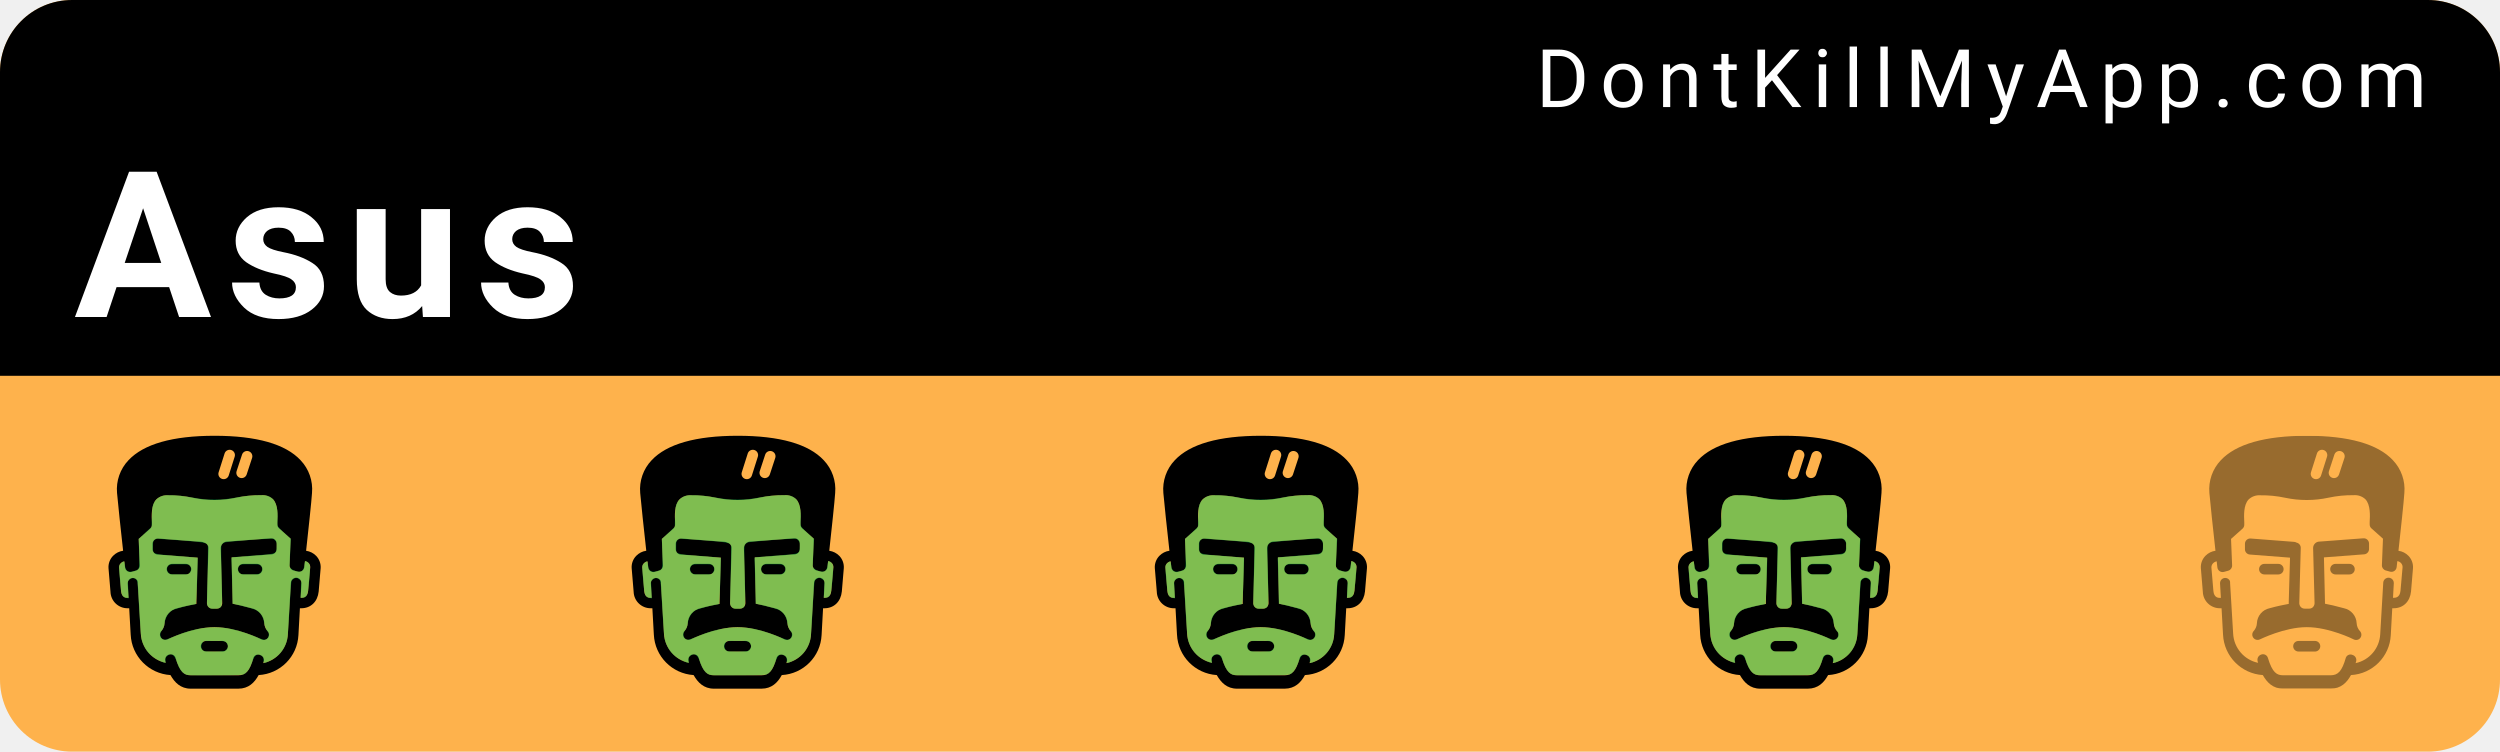
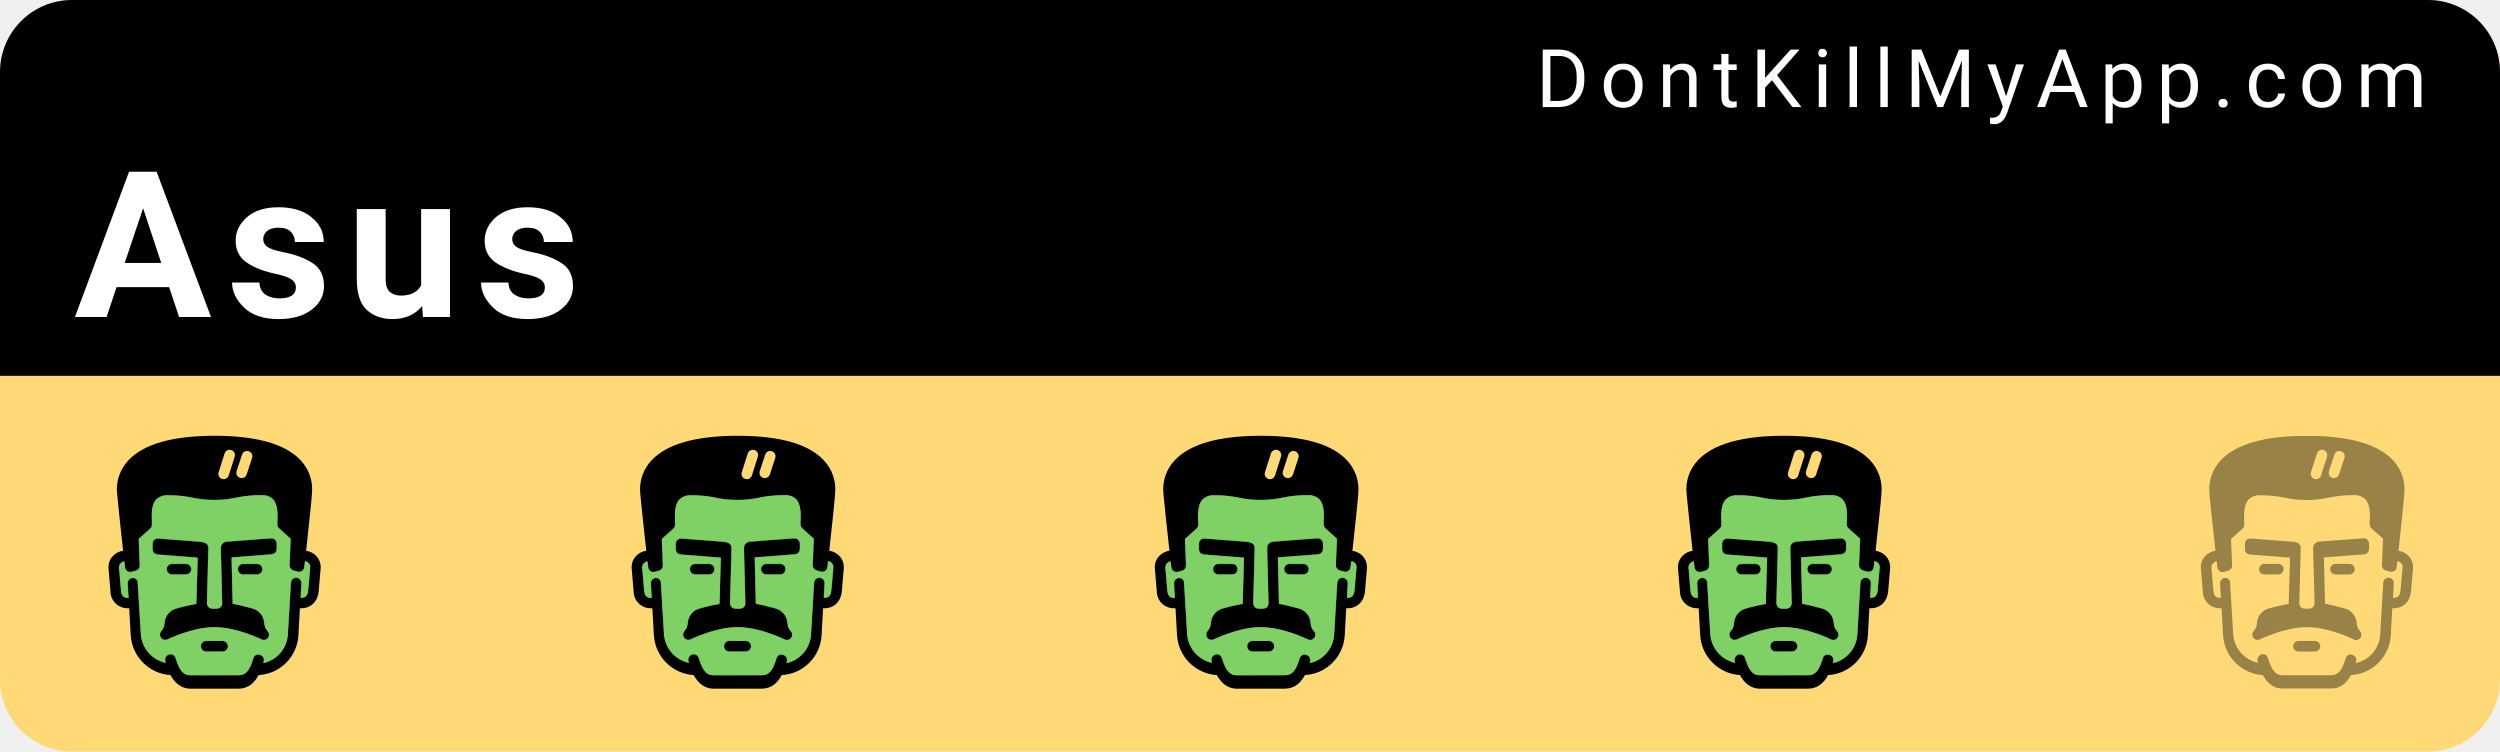
<svg xmlns="http://www.w3.org/2000/svg" width="153mm" height="46mm" viewBox="0 0 153 46" version="1.1" id="svg8">
  <defs id="defs2" />
  <g id="layer1" transform="translate(0,-251)">
-     <rect style="color:#000000;clip-rule:nonzero;display:inline;overflow:visible;visibility:visible;opacity:1;isolation:auto;mix-blend-mode:normal;color-interpolation:sRGB;color-interpolation-filters:linearRGB;solid-color:#000000;solid-opacity:1;fill:#feb24c;fill-opacity:1;fill-rule:nonzero;stroke:none;stroke-width:0.529;stroke-linecap:round;stroke-linejoin:miter;stroke-miterlimit:4;stroke-dasharray:none;stroke-dashoffset:0;stroke-opacity:1;color-rendering:auto;image-rendering:auto;shape-rendering:auto;text-rendering:auto;enable-background:accumulate" id="bkg" width="153" height="46" x="6.5503158e-15" y="251" rx="4.416" ry="4.416" />
+     <rect style="color:#000000;clip-rule:nonzero;display:inline;overflow:visible;visibility:visible;opacity:1;isolation:auto;mix-blend-mode:normal;color-interpolation:sRGB;color-interpolation-filters:linearRGB;solid-color:#000000;solid-opacity:1;fill:#fed976;fill-opacity:1;fill-rule:nonzero;stroke:none;stroke-width:0.529;stroke-linecap:round;stroke-linejoin:miter;stroke-miterlimit:4;stroke-dasharray:none;stroke-dashoffset:0;stroke-opacity:1;color-rendering:auto;image-rendering:auto;shape-rendering:auto;text-rendering:auto;enable-background:accumulate" id="bkg" width="153" height="46" x="6.5503158e-15" y="251" rx="4.416" ry="4.416" />
    <path style="color:#000000;clip-rule:nonzero;display:inline;overflow:visible;visibility:visible;opacity:1;isolation:auto;mix-blend-mode:normal;color-interpolation:sRGB;color-interpolation-filters:linearRGB;solid-color:#000000;solid-opacity:1;fill:#000000;fill-opacity:1;fill-rule:nonzero;stroke:none;stroke-width:2;stroke-linecap:round;stroke-linejoin:miter;stroke-miterlimit:4;stroke-dasharray:none;stroke-dashoffset:0;stroke-opacity:1;color-rendering:auto;image-rendering:auto;shape-rendering:auto;text-rendering:auto;enable-background:accumulate" d="M 16.689,0 C 7.443,0 0,7.443 0,16.689 V 86.93 H 578.268 V 16.689 C 578.268,7.443 570.824,0 561.578,0 Z" id="bkgtop" transform="matrix(0.2645833,0,0,0.2645833,0,251)" />
    <text xml:space="preserve" style="font-style:normal;font-variant:normal;font-weight:300;font-stretch:normal;font-size:9.648px;line-height:0%;font-family:Roboto;-inkscape-font-specification:'Roboto Light';text-align:start;letter-spacing:0.685px;word-spacing:0px;writing-mode:lr-tb;text-anchor:start;fill:#ffffff;fill-opacity:1;stroke:none;stroke-width:0.201px;stroke-linecap:butt;stroke-linejoin:miter;stroke-opacity:1" x="94.007" y="257.55" id="link">
      <tspan id="tspan817" x="94.007" y="257.55" style="font-style:normal;font-variant:normal;font-weight:normal;font-stretch:normal;font-size:4.939px;font-family:Roboto;-inkscape-font-specification:Roboto;fill:#ffffff;stroke-width:0.201px">DontKillMyApp.com</tspan>
    </text>
    <text xml:space="preserve" style="font-style:normal;font-variant:normal;font-weight:bold;font-stretch:normal;font-size:12.7px;line-height:0%;font-family:Roboto;-inkscape-font-specification:'Roboto Bold';text-align:start;letter-spacing:0.902px;word-spacing:0px;writing-mode:lr-tb;text-anchor:start;fill:#ffffff;fill-opacity:1;stroke:none;stroke-width:0.265px;stroke-linecap:butt;stroke-linejoin:miter;stroke-opacity:1" x="4.538" y="270.402" id="vendor">
      <tspan id="tspan821" x="4.538" y="270.402" style="font-style:normal;font-variant:normal;font-weight:bold;font-stretch:normal;font-size:12.5px;font-family:Roboto;-inkscape-font-specification:'Roboto Bold';fill:#ffffff;stroke-width:0.265px">Asus</tspan>
    </text>
    <g id="poo1" transform="matrix(0.01510025,0,0,0.01510025,5.393161,277.6693)">
      <svg data-name="Layer 1" viewBox="0 0 63.326 75.47" x="0px" y="0px" version="1.1" id="svg18" width="1025" height="1025">
        <defs id="defs22" />
        <path d="m 23.128,41.38 a 1.575,1.575 0 1 0 0,-3.15 h -4.17 a 1.575,1.575 0 1 0 0,3.15 z" id="path4" />
        <path d="m 40.188,38.23 a 1.575,1.575 0 0 0 0,3.15 h 4.17 a 1.575,1.575 0 1 0 0,-3.15 z" id="path6" />
        <path d="m 34.188,61.23 h -5.05 a 1.575,1.575 0 1 0 0,3.15 h 5.05 a 1.58,1.58 0 0 0 0,-3.15 z" id="path8" />
        <path d="m 48.448,30.6 -13.34,1 a 1.94,1.94 0 0 0 -1.6,1.87 l 0.43,16.3 a 1.77,1.77 0 0 1 -0.45,1.34 1.62,1.62 0 0 1 -1.19,0.48 h -1.27 a 1.62,1.62 0 0 1 -1.19,-0.48 1.79,1.79 0 0 1 -0.45,-1.36 l 0.43,-16.28 a 1.57,1.57 0 0 0 -1.25,-1.58 1.56,1.56 0 0 0 -0.7,-0.23 l -13,-1 a 1.57,1.57 0 0 0 -1.7,1.57 v 1.64 a 1.57,1.57 0 0 0 1.45,1.57 l 12,0.93 -0.38,13.22 a 5.46,5.46 0 0 0 0,0.58 c -1.2,0.22 -3.26,0.61 -5.7,1.29 a 4.77,4.77 0 0 0 -3.8,4.48 3.74,3.74 0 0 1 -0.95,2.31 1.58,1.58 0 0 0 1.83,2.51 c 0.07,0 7.3,-3.65 14,-3.65 6.7,0 13.94,3.61 14,3.65 a 1.57,1.57 0 0 0 1.83,-2.51 3.75,3.75 0 0 1 -0.95,-2.32 4.77,4.77 0 0 0 -3.76,-4.46 c -2.45,-0.69 -4.47,-1.12 -5.69,-1.35 0,-0.17 0,-0.33 0,-0.5 l -0.31,-13.33 12,-0.91 a 1.58,1.58 0 0 0 1.46,-1.57 v -1.64 a 1.58,1.58 0 0 0 -1.75,-1.57 z" id="path10" />
        <path d="m 61.978,35.84 a 5.16,5.16 0 0 0 -3,-1.52 c 0.63,-5.79 1.62,-14.85 1.76,-17.24 a 12.56,12.56 0 0 0 -3.42,-9.79 c -4.49,-4.82 -13.14,-7.29 -25.66,-7.29 -12.52,0 -21.16,2.47 -25.68,7.29 a 12.56,12.56 0 0 0 -3.42,9.79 c 0.18,2.39 1.18,11.45 1.81,17.23 a 5.16,5.16 0 0 0 -3,1.52 4.83,4.83 0 0 0 -1.36,3.64 v 0 l 0.59,7.07 a 5.07,5.07 0 0 0 5.14,4.93 1.56,1.56 0 0 0 0.45,0 l 0.44,7.86 a 12.69,12.69 0 0 0 11.87,12.08 c 1.24,2.19 3.02,4.06 6.05,4.06 h 14.19 c 3.07,0 4.86,-1.83 6.07,-4.06 a 12.58,12.58 0 0 0 11.88,-11.94 l 0.44,-8 a 1.55,1.55 0 0 0 0.42,0 c 2.85,0 4.88,-2 5.18,-5 l 0.59,-7 v 0 a 4.84,4.84 0 0 0 -1.34,-3.63 z m -23.74,-25.29 1.62,-4.93 a 1.581,1.581 0 1 1 3,1 l -1.62,4.93 a 1.581,1.581 0 0 1 -3,-1 z m -5.36,0.32 1.78,-5.61 a 1.581,1.581 0 0 1 3,1 l -1.78,5.61 a 1.581,1.581 0 1 1 -3,-1 z m 26.71,35.38 c -0.2,2.1 -1.59,2.1 -2,2.1 h -0.24 l 0.24,-4.34 a 1.581,1.581 0 1 0 -3.16,-0.08 c 0,0 0,0 0,0.06 l -0.89,15.2 a 9.31,9.31 0 0 1 -7.35,8.66 l 0.14,-0.45 a 1.58,1.58 0 0 0 -1.06,-2 1.47,1.47 0 0 0 -2,0.86 c -1.15,4 -2.33,5.21 -4.53,5.21 h -14.19 c -1.81,0 -3.19,-0.7 -4.53,-5.18 a 1.52,1.52 0 0 0 -2,-1 1.63,1.63 0 0 0 -1.06,2 c 0,0.15 0.09,0.32 0.14,0.47 a 9.4,9.4 0 0 1 -7.45,-8.68 L 8.738,44 v 0 a 1.52,1.52 0 0 0 -0.09,-0.74 1.51,1.51 0 0 0 -1.39,-0.84 1.56,1.56 0 0 0 -1.52,1.54 c 0,0 0,0.09 0,0.13 l 0.25,4.29 h -0.24 c -0.45,0 -1.83,0 -2,-2.08 l -0.59,-7 a 1.71,1.71 0 0 1 0.48,-1.24 2,2 0 0 1 1.1,-0.59 l 0.2,1.8 a 1.57,1.57 0 0 0 2,1.34 l 1.25,-0.35 a 1.57,1.57 0 0 0 1.15,-1.58 l -0.32,-7.9 3.45,-3.08 a 1.57,1.57 0 0 0 0.5,-1.23 c 0,-0.19 0,-0.4 0,-0.62 -0.1,-1.94 -0.27,-5.18 1.29,-6.84 a 4.59,4.59 0 0 1 3.48,-1.25 33.32,33.32 0 0 1 7.45,0.74 30.9,30.9 0 0 0 12.95,-0.03 33.3,33.3 0 0 1 7.45,-0.74 4.59,4.59 0 0 1 3.51,1.2 c 1.57,1.65 1.4,4.9 1.29,6.84 0,0.22 0,0.43 0,0.62 a 1.57,1.57 0 0 0 0.52,1.24 l 3.45,3.08 -0.32,7.9 a 1.57,1.57 0 0 0 1.15,1.58 l 1.25,0.35 a 1.57,1.57 0 0 0 2,-1.34 l 0.2,-1.8 a 2,2 0 0 1 1.09,0.57 1.71,1.71 0 0 1 0.48,1.24 z" id="path12" />
        <path style="opacity:0.5;fill:#00c853;fill-opacity:1;fill-rule:nonzero;stroke:none;stroke-width:0.339;stroke-linecap:round;stroke-linejoin:miter;stroke-miterlimit:4;stroke-dasharray:none;stroke-dashoffset:133.262;stroke-opacity:0.539;paint-order:normal" d="m 23.013,71.203 c -1.154,-0.53 -2.012,-1.805 -2.776,-4.127 -0.59,-1.793 -1.609,-2.306 -2.72,-1.371 -0.486,0.409 -0.53,0.526 -0.479,1.27 0.031,0.451 0.003,0.819 -0.064,0.819 C 16.551,67.794 14.716,66.955 13.756,66.323 11.989,65.159 10.91,63.746 10.115,61.556 9.694,60.396 9.62,59.534 8.869,46.907 8.677,43.672 8.627,43.334 8.286,42.937 7.742,42.304 6.788,42.332 6.216,42.997 l -0.425,0.494 0.117,2.518 0.117,2.518 -0.559,-0.12 C 3.978,48.087 3.845,47.753 3.454,43.349 3.029,38.555 3.019,38.754 3.705,38.068 c 0.862,-0.862 1.057,-0.773 1.198,0.548 0.198,1.852 1.06,2.321 3.029,1.65 1.35,-0.46 1.352,-0.47 1.211,-5.293 L 9.019,30.768 9.924,29.941 c 0.498,-0.455 1.362,-1.261 1.922,-1.791 l 1.017,-0.963 0.094,-3.015 c 0.083,-2.669 0.139,-3.117 0.49,-3.911 0.502,-1.136 1.494,-1.996 2.712,-2.351 1.195,-0.347 4.677,-0.209 7.577,0.301 4.117,0.724 5.096,0.828 7.833,0.828 2.753,1.97e-4 3.915,-0.125 7.872,-0.845 1.024,-0.186 3.05,-0.388 4.501,-0.448 2.923,-0.121 3.713,0.025 4.853,0.894 1.199,0.914 1.856,3.392 1.679,6.326 -0.065,1.083 -0.031,1.755 0.106,2.057 0.112,0.247 1.029,1.192 2.038,2.101 l 1.836,1.652 -0.097,1.454 c -0.053,0.799 -0.145,2.689 -0.204,4.198 l -0.107,2.745 0.494,0.494 c 0.553,0.553 2.089,0.992 2.824,0.807 0.57,-0.143 0.962,-0.757 1.062,-1.664 0.148,-1.34 0.199,-1.464 0.568,-1.367 0.188,0.049 0.531,0.314 0.762,0.59 0.52,0.618 0.529,1.147 0.104,5.638 -0.381,4.025 -0.656,4.655 -2.029,4.655 h -0.506 l 0.096,-2.504 0.096,-2.504 -0.545,-0.459 C 56.672,42.608 56.276,42.402 56.093,42.402 c -0.566,0 -1.276,0.468 -1.464,0.965 -0.098,0.26 -0.34,3.406 -0.538,6.991 -0.508,9.224 -0.609,10.286 -1.102,11.596 -0.892,2.371 -2.42,4.032 -4.758,5.173 -1.799,0.878 -2.048,0.876 -1.963,-0.013 0.082,-0.86 -0.275,-1.428 -1.061,-1.687 -0.466,-0.154 -0.693,-0.148 -1.058,0.027 -0.536,0.257 -0.705,0.552 -1.421,2.472 -0.595,1.594 -1.33,2.655 -2.189,3.16 -0.57,0.335 -0.872,0.348 -8.715,0.389 -7.607,0.039 -8.169,0.022 -8.81,-0.272 z m 11.583,-6.983 c 0.529,-0.184 1.036,-0.88 1.036,-1.421 0,-0.149 -0.115,-0.493 -0.255,-0.764 -0.384,-0.742 -1.122,-0.885 -4.209,-0.818 l -2.675,0.058 -0.408,0.475 c -0.728,0.847 -0.343,2.345 0.653,2.538 0.839,0.162 5.349,0.109 5.859,-0.069 z M 18.843,60.18 c 7.207,-3.126 13.088,-3.79 19.307,-2.181 1.849,0.478 4.563,1.42 6.313,2.19 0.83,0.365 1.738,0.664 2.017,0.664 0.751,0 1.339,-0.661 1.339,-1.506 0,-0.371 -0.075,-0.721 -0.167,-0.778 -0.425,-0.263 -1.054,-1.682 -1.199,-2.708 -0.271,-1.915 -1.127,-3.183 -2.677,-3.967 -0.337,-0.17 -1.994,-0.642 -3.683,-1.049 l -3.071,-0.739 -0.104,-5.164 c -0.057,-2.84 -0.147,-5.942 -0.199,-6.893 -0.093,-1.706 -0.089,-1.73 0.297,-1.807 0.215,-0.043 3.006,-0.269 6.201,-0.502 6.205,-0.453 6.471,-0.507 6.81,-1.399 0.089,-0.234 0.162,-0.91 0.162,-1.502 0,-0.911 -0.067,-1.156 -0.438,-1.597 -0.384,-0.456 -0.546,-0.521 -1.312,-0.524 -1.924,-0.008 -13.26,0.909 -13.768,1.113 -0.295,0.119 -0.669,0.417 -0.829,0.663 -0.275,0.419 -0.279,0.97 -0.076,9.067 0.234,9.304 0.23,9.375 -0.627,9.833 -0.253,0.135 -0.935,0.234 -1.612,0.233 -1.11,-0.001 -1.2,-0.031 -1.666,-0.553 -0.586,-0.656 -0.555,0.366 -0.298,-9.772 0.111,-4.376 0.149,-8.165 0.085,-8.42 -0.246,-0.977 -0.806,-1.093 -7.975,-1.652 -3.589,-0.28 -6.757,-0.508 -7.041,-0.508 -0.322,0 -0.672,0.156 -0.931,0.416 -0.379,0.379 -0.416,0.549 -0.416,1.917 0,2.377 -0.444,2.201 7.066,2.788 3.417,0.267 6.236,0.508 6.264,0.536 0.136,0.136 -0.366,13.739 -0.51,13.833 -0.09,0.059 -0.504,0.153 -0.919,0.21 -1.393,0.191 -5.532,1.303 -6.053,1.626 -1.322,0.82 -2.157,2.189 -2.367,3.881 -0.116,0.936 -0.408,1.651 -0.965,2.366 -0.464,0.596 -0.416,1.627 0.101,2.143 0.577,0.577 1.128,0.528 2.941,-0.258 z m 5.376,-19.353 c 0.55,-0.64 0.547,-1.517 -0.007,-2.072 -0.407,-0.407 -0.474,-0.416 -3.122,-0.416 -2.575,0 -2.729,0.019 -3.156,0.387 -0.802,0.69 -0.52,2.064 0.515,2.506 0.186,0.08 1.469,0.128 2.851,0.107 l 2.512,-0.038 z m 21.175,0.014 c 0.625,-0.625 0.614,-1.567 -0.024,-2.116 -0.426,-0.367 -0.582,-0.386 -3.155,-0.386 -2.648,0 -2.716,0.009 -3.122,0.416 -0.717,0.717 -0.447,2.075 0.491,2.47 0.2,0.084 1.485,0.136 2.856,0.115 2.466,-0.037 2.499,-0.043 2.954,-0.498 z" id="path834" />
      </svg>
    </g>
    <g transform="matrix(0.01510025,0,0,0.01510025,37.41043,277.6693)" id="poo2">
      <svg data-name="Layer 1" viewBox="0 0 63.326 75.47" x="0px" y="0px" version="1.1" id="svg18" width="1025" height="1025">
        <defs id="defs22" />
        <path d="m 23.128,41.38 a 1.575,1.575 0 1 0 0,-3.15 h -4.17 a 1.575,1.575 0 1 0 0,3.15 z" id="path4" />
        <path d="m 40.188,38.23 a 1.575,1.575 0 0 0 0,3.15 h 4.17 a 1.575,1.575 0 1 0 0,-3.15 z" id="path6" />
        <path d="m 34.188,61.23 h -5.05 a 1.575,1.575 0 1 0 0,3.15 h 5.05 a 1.58,1.58 0 0 0 0,-3.15 z" id="path8" />
        <path d="m 48.448,30.6 -13.34,1 a 1.94,1.94 0 0 0 -1.6,1.87 l 0.43,16.3 a 1.77,1.77 0 0 1 -0.45,1.34 1.62,1.62 0 0 1 -1.19,0.48 h -1.27 a 1.62,1.62 0 0 1 -1.19,-0.48 1.79,1.79 0 0 1 -0.45,-1.36 l 0.43,-16.28 a 1.57,1.57 0 0 0 -1.25,-1.58 1.56,1.56 0 0 0 -0.7,-0.23 l -13,-1 a 1.57,1.57 0 0 0 -1.7,1.57 v 1.64 a 1.57,1.57 0 0 0 1.45,1.57 l 12,0.93 -0.38,13.22 a 5.46,5.46 0 0 0 0,0.58 c -1.2,0.22 -3.26,0.61 -5.7,1.29 a 4.77,4.77 0 0 0 -3.8,4.48 3.74,3.74 0 0 1 -0.95,2.31 1.58,1.58 0 0 0 1.83,2.51 c 0.07,0 7.3,-3.65 14,-3.65 6.7,0 13.94,3.61 14,3.65 a 1.57,1.57 0 0 0 1.83,-2.51 3.75,3.75 0 0 1 -0.95,-2.32 4.77,4.77 0 0 0 -3.76,-4.46 c -2.45,-0.69 -4.47,-1.12 -5.69,-1.35 0,-0.17 0,-0.33 0,-0.5 l -0.31,-13.33 12,-0.91 a 1.58,1.58 0 0 0 1.46,-1.57 v -1.64 a 1.58,1.58 0 0 0 -1.75,-1.57 z" id="path10" />
        <path d="m 61.978,35.84 a 5.16,5.16 0 0 0 -3,-1.52 c 0.63,-5.79 1.62,-14.85 1.76,-17.24 a 12.56,12.56 0 0 0 -3.42,-9.79 c -4.49,-4.82 -13.14,-7.29 -25.66,-7.29 -12.52,0 -21.16,2.47 -25.68,7.29 a 12.56,12.56 0 0 0 -3.42,9.79 c 0.18,2.39 1.18,11.45 1.81,17.23 a 5.16,5.16 0 0 0 -3,1.52 4.83,4.83 0 0 0 -1.36,3.64 v 0 l 0.59,7.07 a 5.07,5.07 0 0 0 5.14,4.93 1.56,1.56 0 0 0 0.45,0 l 0.44,7.86 a 12.69,12.69 0 0 0 11.87,12.08 c 1.24,2.19 3.02,4.06 6.05,4.06 h 14.19 c 3.07,0 4.86,-1.83 6.07,-4.06 a 12.58,12.58 0 0 0 11.88,-11.94 l 0.44,-8 a 1.55,1.55 0 0 0 0.42,0 c 2.85,0 4.88,-2 5.18,-5 l 0.59,-7 v 0 a 4.84,4.84 0 0 0 -1.34,-3.63 z m -23.74,-25.29 1.62,-4.93 a 1.581,1.581 0 1 1 3,1 l -1.62,4.93 a 1.581,1.581 0 0 1 -3,-1 z m -5.36,0.32 1.78,-5.61 a 1.581,1.581 0 0 1 3,1 l -1.78,5.61 a 1.581,1.581 0 1 1 -3,-1 z m 26.71,35.38 c -0.2,2.1 -1.59,2.1 -2,2.1 h -0.24 l 0.24,-4.34 a 1.581,1.581 0 1 0 -3.16,-0.08 c 0,0 0,0 0,0.06 l -0.89,15.2 a 9.31,9.31 0 0 1 -7.35,8.66 l 0.14,-0.45 a 1.58,1.58 0 0 0 -1.06,-2 1.47,1.47 0 0 0 -2,0.86 c -1.15,4 -2.33,5.21 -4.53,5.21 h -14.19 c -1.81,0 -3.19,-0.7 -4.53,-5.18 a 1.52,1.52 0 0 0 -2,-1 1.63,1.63 0 0 0 -1.06,2 c 0,0.15 0.09,0.32 0.14,0.47 a 9.4,9.4 0 0 1 -7.45,-8.68 L 8.738,44 v 0 a 1.52,1.52 0 0 0 -0.09,-0.74 1.51,1.51 0 0 0 -1.39,-0.84 1.56,1.56 0 0 0 -1.52,1.54 c 0,0 0,0.09 0,0.13 l 0.25,4.29 h -0.24 c -0.45,0 -1.83,0 -2,-2.08 l -0.59,-7 a 1.71,1.71 0 0 1 0.48,-1.24 2,2 0 0 1 1.1,-0.59 l 0.2,1.8 a 1.57,1.57 0 0 0 2,1.34 l 1.25,-0.35 a 1.57,1.57 0 0 0 1.15,-1.58 l -0.32,-7.9 3.45,-3.08 a 1.57,1.57 0 0 0 0.5,-1.23 c 0,-0.19 0,-0.4 0,-0.62 -0.1,-1.94 -0.27,-5.18 1.29,-6.84 a 4.59,4.59 0 0 1 3.48,-1.25 33.32,33.32 0 0 1 7.45,0.74 30.9,30.9 0 0 0 12.95,-0.03 33.3,33.3 0 0 1 7.45,-0.74 4.59,4.59 0 0 1 3.51,1.2 c 1.57,1.65 1.4,4.9 1.29,6.84 0,0.22 0,0.43 0,0.62 a 1.57,1.57 0 0 0 0.52,1.24 l 3.45,3.08 -0.32,7.9 a 1.57,1.57 0 0 0 1.15,1.58 l 1.25,0.35 a 1.57,1.57 0 0 0 2,-1.34 l 0.2,-1.8 a 2,2 0 0 1 1.09,0.57 1.71,1.71 0 0 1 0.48,1.24 z" id="path12" />
        <path style="opacity:0.5;fill:#00c853;fill-opacity:1;fill-rule:nonzero;stroke:none;stroke-width:0.339;stroke-linecap:round;stroke-linejoin:miter;stroke-miterlimit:4;stroke-dasharray:none;stroke-dashoffset:133.262;stroke-opacity:0.539;paint-order:normal" d="m 23.013,71.203 c -1.154,-0.53 -2.012,-1.805 -2.776,-4.127 -0.59,-1.793 -1.609,-2.306 -2.72,-1.371 -0.486,0.409 -0.53,0.526 -0.479,1.27 0.031,0.451 0.003,0.819 -0.064,0.819 C 16.551,67.794 14.716,66.955 13.756,66.323 11.989,65.159 10.91,63.746 10.115,61.556 9.694,60.396 9.62,59.534 8.869,46.907 8.677,43.672 8.627,43.334 8.286,42.937 7.742,42.304 6.788,42.332 6.216,42.997 l -0.425,0.494 0.117,2.518 0.117,2.518 -0.559,-0.12 C 3.978,48.087 3.845,47.753 3.454,43.349 3.029,38.555 3.019,38.754 3.705,38.068 c 0.862,-0.862 1.057,-0.773 1.198,0.548 0.198,1.852 1.06,2.321 3.029,1.65 1.35,-0.46 1.352,-0.47 1.211,-5.293 L 9.019,30.768 9.924,29.941 c 0.498,-0.455 1.362,-1.261 1.922,-1.791 l 1.017,-0.963 0.094,-3.015 c 0.083,-2.669 0.139,-3.117 0.49,-3.911 0.502,-1.136 1.494,-1.996 2.712,-2.351 1.195,-0.347 4.677,-0.209 7.577,0.301 4.117,0.724 5.096,0.828 7.833,0.828 2.753,1.97e-4 3.915,-0.125 7.872,-0.845 1.024,-0.186 3.05,-0.388 4.501,-0.448 2.923,-0.121 3.713,0.025 4.853,0.894 1.199,0.914 1.856,3.392 1.679,6.326 -0.065,1.083 -0.031,1.755 0.106,2.057 0.112,0.247 1.029,1.192 2.038,2.101 l 1.836,1.652 -0.097,1.454 c -0.053,0.799 -0.145,2.689 -0.204,4.198 l -0.107,2.745 0.494,0.494 c 0.553,0.553 2.089,0.992 2.824,0.807 0.57,-0.143 0.962,-0.757 1.062,-1.664 0.148,-1.34 0.199,-1.464 0.568,-1.367 0.188,0.049 0.531,0.314 0.762,0.59 0.52,0.618 0.529,1.147 0.104,5.638 -0.381,4.025 -0.656,4.655 -2.029,4.655 h -0.506 l 0.096,-2.504 0.096,-2.504 -0.545,-0.459 C 56.672,42.608 56.276,42.402 56.093,42.402 c -0.566,0 -1.276,0.468 -1.464,0.965 -0.098,0.26 -0.34,3.406 -0.538,6.991 -0.508,9.224 -0.609,10.286 -1.102,11.596 -0.892,2.371 -2.42,4.032 -4.758,5.173 -1.799,0.878 -2.048,0.876 -1.963,-0.013 0.082,-0.86 -0.275,-1.428 -1.061,-1.687 -0.466,-0.154 -0.693,-0.148 -1.058,0.027 -0.536,0.257 -0.705,0.552 -1.421,2.472 -0.595,1.594 -1.33,2.655 -2.189,3.16 -0.57,0.335 -0.872,0.348 -8.715,0.389 -7.607,0.039 -8.169,0.022 -8.81,-0.272 z m 11.583,-6.983 c 0.529,-0.184 1.036,-0.88 1.036,-1.421 0,-0.149 -0.115,-0.493 -0.255,-0.764 -0.384,-0.742 -1.122,-0.885 -4.209,-0.818 l -2.675,0.058 -0.408,0.475 c -0.728,0.847 -0.343,2.345 0.653,2.538 0.839,0.162 5.349,0.109 5.859,-0.069 z M 18.843,60.18 c 7.207,-3.126 13.088,-3.79 19.307,-2.181 1.849,0.478 4.563,1.42 6.313,2.19 0.83,0.365 1.738,0.664 2.017,0.664 0.751,0 1.339,-0.661 1.339,-1.506 0,-0.371 -0.075,-0.721 -0.167,-0.778 -0.425,-0.263 -1.054,-1.682 -1.199,-2.708 -0.271,-1.915 -1.127,-3.183 -2.677,-3.967 -0.337,-0.17 -1.994,-0.642 -3.683,-1.049 l -3.071,-0.739 -0.104,-5.164 c -0.057,-2.84 -0.147,-5.942 -0.199,-6.893 -0.093,-1.706 -0.089,-1.73 0.297,-1.807 0.215,-0.043 3.006,-0.269 6.201,-0.502 6.205,-0.453 6.471,-0.507 6.81,-1.399 0.089,-0.234 0.162,-0.91 0.162,-1.502 0,-0.911 -0.067,-1.156 -0.438,-1.597 -0.384,-0.456 -0.546,-0.521 -1.312,-0.524 -1.924,-0.008 -13.26,0.909 -13.768,1.113 -0.295,0.119 -0.669,0.417 -0.829,0.663 -0.275,0.419 -0.279,0.97 -0.076,9.067 0.234,9.304 0.23,9.375 -0.627,9.833 -0.253,0.135 -0.935,0.234 -1.612,0.233 -1.11,-0.001 -1.2,-0.031 -1.666,-0.553 -0.586,-0.656 -0.555,0.366 -0.298,-9.772 0.111,-4.376 0.149,-8.165 0.085,-8.42 -0.246,-0.977 -0.806,-1.093 -7.975,-1.652 -3.589,-0.28 -6.757,-0.508 -7.041,-0.508 -0.322,0 -0.672,0.156 -0.931,0.416 -0.379,0.379 -0.416,0.549 -0.416,1.917 0,2.377 -0.444,2.201 7.066,2.788 3.417,0.267 6.236,0.508 6.264,0.536 0.136,0.136 -0.366,13.739 -0.51,13.833 -0.09,0.059 -0.504,0.153 -0.919,0.21 -1.393,0.191 -5.532,1.303 -6.053,1.626 -1.322,0.82 -2.157,2.189 -2.367,3.881 -0.116,0.936 -0.408,1.651 -0.965,2.366 -0.464,0.596 -0.416,1.627 0.101,2.143 0.577,0.577 1.128,0.528 2.941,-0.258 z m 5.376,-19.353 c 0.55,-0.64 0.547,-1.517 -0.007,-2.072 -0.407,-0.407 -0.474,-0.416 -3.122,-0.416 -2.575,0 -2.729,0.019 -3.156,0.387 -0.802,0.69 -0.52,2.064 0.515,2.506 0.186,0.08 1.469,0.128 2.851,0.107 l 2.512,-0.038 z m 21.175,0.014 c 0.625,-0.625 0.614,-1.567 -0.024,-2.116 -0.426,-0.367 -0.582,-0.386 -3.155,-0.386 -2.648,0 -2.716,0.009 -3.122,0.416 -0.717,0.717 -0.447,2.075 0.491,2.47 0.2,0.084 1.485,0.136 2.856,0.115 2.466,-0.037 2.499,-0.043 2.954,-0.498 z" id="path834" />
      </svg>
    </g>
    <g id="poo3" transform="matrix(0.01510025,0,0,0.01510025,69.4277,277.6693)">
      <svg data-name="Layer 1" viewBox="0 0 63.326 75.47" x="0px" y="0px" version="1.1" id="svg18" width="1025" height="1025">
        <defs id="defs22" />
        <path d="m 23.128,41.38 a 1.575,1.575 0 1 0 0,-3.15 h -4.17 a 1.575,1.575 0 1 0 0,3.15 z" id="path4" />
        <path d="m 40.188,38.23 a 1.575,1.575 0 0 0 0,3.15 h 4.17 a 1.575,1.575 0 1 0 0,-3.15 z" id="path6" />
        <path d="m 34.188,61.23 h -5.05 a 1.575,1.575 0 1 0 0,3.15 h 5.05 a 1.58,1.58 0 0 0 0,-3.15 z" id="path8" />
        <path d="m 48.448,30.6 -13.34,1 a 1.94,1.94 0 0 0 -1.6,1.87 l 0.43,16.3 a 1.77,1.77 0 0 1 -0.45,1.34 1.62,1.62 0 0 1 -1.19,0.48 h -1.27 a 1.62,1.62 0 0 1 -1.19,-0.48 1.79,1.79 0 0 1 -0.45,-1.36 l 0.43,-16.28 a 1.57,1.57 0 0 0 -1.25,-1.58 1.56,1.56 0 0 0 -0.7,-0.23 l -13,-1 a 1.57,1.57 0 0 0 -1.7,1.57 v 1.64 a 1.57,1.57 0 0 0 1.45,1.57 l 12,0.93 -0.38,13.22 a 5.46,5.46 0 0 0 0,0.58 c -1.2,0.22 -3.26,0.61 -5.7,1.29 a 4.77,4.77 0 0 0 -3.8,4.48 3.74,3.74 0 0 1 -0.95,2.31 1.58,1.58 0 0 0 1.83,2.51 c 0.07,0 7.3,-3.65 14,-3.65 6.7,0 13.94,3.61 14,3.65 a 1.57,1.57 0 0 0 1.83,-2.51 3.75,3.75 0 0 1 -0.95,-2.32 4.77,4.77 0 0 0 -3.76,-4.46 c -2.45,-0.69 -4.47,-1.12 -5.69,-1.35 0,-0.17 0,-0.33 0,-0.5 l -0.31,-13.33 12,-0.91 a 1.58,1.58 0 0 0 1.46,-1.57 v -1.64 a 1.58,1.58 0 0 0 -1.75,-1.57 z" id="path10" />
        <path d="m 61.978,35.84 a 5.16,5.16 0 0 0 -3,-1.52 c 0.63,-5.79 1.62,-14.85 1.76,-17.24 a 12.56,12.56 0 0 0 -3.42,-9.79 c -4.49,-4.82 -13.14,-7.29 -25.66,-7.29 -12.52,0 -21.16,2.47 -25.68,7.29 a 12.56,12.56 0 0 0 -3.42,9.79 c 0.18,2.39 1.18,11.45 1.81,17.23 a 5.16,5.16 0 0 0 -3,1.52 4.83,4.83 0 0 0 -1.36,3.64 v 0 l 0.59,7.07 a 5.07,5.07 0 0 0 5.14,4.93 1.56,1.56 0 0 0 0.45,0 l 0.44,7.86 a 12.69,12.69 0 0 0 11.87,12.08 c 1.24,2.19 3.02,4.06 6.05,4.06 h 14.19 c 3.07,0 4.86,-1.83 6.07,-4.06 a 12.58,12.58 0 0 0 11.88,-11.94 l 0.44,-8 a 1.55,1.55 0 0 0 0.42,0 c 2.85,0 4.88,-2 5.18,-5 l 0.59,-7 v 0 a 4.84,4.84 0 0 0 -1.34,-3.63 z m -23.74,-25.29 1.62,-4.93 a 1.581,1.581 0 1 1 3,1 l -1.62,4.93 a 1.581,1.581 0 0 1 -3,-1 z m -5.36,0.32 1.78,-5.61 a 1.581,1.581 0 0 1 3,1 l -1.78,5.61 a 1.581,1.581 0 1 1 -3,-1 z m 26.71,35.38 c -0.2,2.1 -1.59,2.1 -2,2.1 h -0.24 l 0.24,-4.34 a 1.581,1.581 0 1 0 -3.16,-0.08 c 0,0 0,0 0,0.06 l -0.89,15.2 a 9.31,9.31 0 0 1 -7.35,8.66 l 0.14,-0.45 a 1.58,1.58 0 0 0 -1.06,-2 1.47,1.47 0 0 0 -2,0.86 c -1.15,4 -2.33,5.21 -4.53,5.21 h -14.19 c -1.81,0 -3.19,-0.7 -4.53,-5.18 a 1.52,1.52 0 0 0 -2,-1 1.63,1.63 0 0 0 -1.06,2 c 0,0.15 0.09,0.32 0.14,0.47 a 9.4,9.4 0 0 1 -7.45,-8.68 L 8.738,44 v 0 a 1.52,1.52 0 0 0 -0.09,-0.74 1.51,1.51 0 0 0 -1.39,-0.84 1.56,1.56 0 0 0 -1.52,1.54 c 0,0 0,0.09 0,0.13 l 0.25,4.29 h -0.24 c -0.45,0 -1.83,0 -2,-2.08 l -0.59,-7 a 1.71,1.71 0 0 1 0.48,-1.24 2,2 0 0 1 1.1,-0.59 l 0.2,1.8 a 1.57,1.57 0 0 0 2,1.34 l 1.25,-0.35 a 1.57,1.57 0 0 0 1.15,-1.58 l -0.32,-7.9 3.45,-3.08 a 1.57,1.57 0 0 0 0.5,-1.23 c 0,-0.19 0,-0.4 0,-0.62 -0.1,-1.94 -0.27,-5.18 1.29,-6.84 a 4.59,4.59 0 0 1 3.48,-1.25 33.32,33.32 0 0 1 7.45,0.74 30.9,30.9 0 0 0 12.95,-0.03 33.3,33.3 0 0 1 7.45,-0.74 4.59,4.59 0 0 1 3.51,1.2 c 1.57,1.65 1.4,4.9 1.29,6.84 0,0.22 0,0.43 0,0.62 a 1.57,1.57 0 0 0 0.52,1.24 l 3.45,3.08 -0.32,7.9 a 1.57,1.57 0 0 0 1.15,1.58 l 1.25,0.35 a 1.57,1.57 0 0 0 2,-1.34 l 0.2,-1.8 a 2,2 0 0 1 1.09,0.57 1.71,1.71 0 0 1 0.48,1.24 z" id="path12" />
        <path style="opacity:0.5;fill:#00c853;fill-opacity:1;fill-rule:nonzero;stroke:none;stroke-width:0.339;stroke-linecap:round;stroke-linejoin:miter;stroke-miterlimit:4;stroke-dasharray:none;stroke-dashoffset:133.262;stroke-opacity:0.539;paint-order:normal" d="m 23.013,71.203 c -1.154,-0.53 -2.012,-1.805 -2.776,-4.127 -0.59,-1.793 -1.609,-2.306 -2.72,-1.371 -0.486,0.409 -0.53,0.526 -0.479,1.27 0.031,0.451 0.003,0.819 -0.064,0.819 C 16.551,67.794 14.716,66.955 13.756,66.323 11.989,65.159 10.91,63.746 10.115,61.556 9.694,60.396 9.62,59.534 8.869,46.907 8.677,43.672 8.627,43.334 8.286,42.937 7.742,42.304 6.788,42.332 6.216,42.997 l -0.425,0.494 0.117,2.518 0.117,2.518 -0.559,-0.12 C 3.978,48.087 3.845,47.753 3.454,43.349 3.029,38.555 3.019,38.754 3.705,38.068 c 0.862,-0.862 1.057,-0.773 1.198,0.548 0.198,1.852 1.06,2.321 3.029,1.65 1.35,-0.46 1.352,-0.47 1.211,-5.293 L 9.019,30.768 9.924,29.941 c 0.498,-0.455 1.362,-1.261 1.922,-1.791 l 1.017,-0.963 0.094,-3.015 c 0.083,-2.669 0.139,-3.117 0.49,-3.911 0.502,-1.136 1.494,-1.996 2.712,-2.351 1.195,-0.347 4.677,-0.209 7.577,0.301 4.117,0.724 5.096,0.828 7.833,0.828 2.753,1.97e-4 3.915,-0.125 7.872,-0.845 1.024,-0.186 3.05,-0.388 4.501,-0.448 2.923,-0.121 3.713,0.025 4.853,0.894 1.199,0.914 1.856,3.392 1.679,6.326 -0.065,1.083 -0.031,1.755 0.106,2.057 0.112,0.247 1.029,1.192 2.038,2.101 l 1.836,1.652 -0.097,1.454 c -0.053,0.799 -0.145,2.689 -0.204,4.198 l -0.107,2.745 0.494,0.494 c 0.553,0.553 2.089,0.992 2.824,0.807 0.57,-0.143 0.962,-0.757 1.062,-1.664 0.148,-1.34 0.199,-1.464 0.568,-1.367 0.188,0.049 0.531,0.314 0.762,0.59 0.52,0.618 0.529,1.147 0.104,5.638 -0.381,4.025 -0.656,4.655 -2.029,4.655 h -0.506 l 0.096,-2.504 0.096,-2.504 -0.545,-0.459 C 56.672,42.608 56.276,42.402 56.093,42.402 c -0.566,0 -1.276,0.468 -1.464,0.965 -0.098,0.26 -0.34,3.406 -0.538,6.991 -0.508,9.224 -0.609,10.286 -1.102,11.596 -0.892,2.371 -2.42,4.032 -4.758,5.173 -1.799,0.878 -2.048,0.876 -1.963,-0.013 0.082,-0.86 -0.275,-1.428 -1.061,-1.687 -0.466,-0.154 -0.693,-0.148 -1.058,0.027 -0.536,0.257 -0.705,0.552 -1.421,2.472 -0.595,1.594 -1.33,2.655 -2.189,3.16 -0.57,0.335 -0.872,0.348 -8.715,0.389 -7.607,0.039 -8.169,0.022 -8.81,-0.272 z m 11.583,-6.983 c 0.529,-0.184 1.036,-0.88 1.036,-1.421 0,-0.149 -0.115,-0.493 -0.255,-0.764 -0.384,-0.742 -1.122,-0.885 -4.209,-0.818 l -2.675,0.058 -0.408,0.475 c -0.728,0.847 -0.343,2.345 0.653,2.538 0.839,0.162 5.349,0.109 5.859,-0.069 z M 18.843,60.18 c 7.207,-3.126 13.088,-3.79 19.307,-2.181 1.849,0.478 4.563,1.42 6.313,2.19 0.83,0.365 1.738,0.664 2.017,0.664 0.751,0 1.339,-0.661 1.339,-1.506 0,-0.371 -0.075,-0.721 -0.167,-0.778 -0.425,-0.263 -1.054,-1.682 -1.199,-2.708 -0.271,-1.915 -1.127,-3.183 -2.677,-3.967 -0.337,-0.17 -1.994,-0.642 -3.683,-1.049 l -3.071,-0.739 -0.104,-5.164 c -0.057,-2.84 -0.147,-5.942 -0.199,-6.893 -0.093,-1.706 -0.089,-1.73 0.297,-1.807 0.215,-0.043 3.006,-0.269 6.201,-0.502 6.205,-0.453 6.471,-0.507 6.81,-1.399 0.089,-0.234 0.162,-0.91 0.162,-1.502 0,-0.911 -0.067,-1.156 -0.438,-1.597 -0.384,-0.456 -0.546,-0.521 -1.312,-0.524 -1.924,-0.008 -13.26,0.909 -13.768,1.113 -0.295,0.119 -0.669,0.417 -0.829,0.663 -0.275,0.419 -0.279,0.97 -0.076,9.067 0.234,9.304 0.23,9.375 -0.627,9.833 -0.253,0.135 -0.935,0.234 -1.612,0.233 -1.11,-0.001 -1.2,-0.031 -1.666,-0.553 -0.586,-0.656 -0.555,0.366 -0.298,-9.772 0.111,-4.376 0.149,-8.165 0.085,-8.42 -0.246,-0.977 -0.806,-1.093 -7.975,-1.652 -3.589,-0.28 -6.757,-0.508 -7.041,-0.508 -0.322,0 -0.672,0.156 -0.931,0.416 -0.379,0.379 -0.416,0.549 -0.416,1.917 0,2.377 -0.444,2.201 7.066,2.788 3.417,0.267 6.236,0.508 6.264,0.536 0.136,0.136 -0.366,13.739 -0.51,13.833 -0.09,0.059 -0.504,0.153 -0.919,0.21 -1.393,0.191 -5.532,1.303 -6.053,1.626 -1.322,0.82 -2.157,2.189 -2.367,3.881 -0.116,0.936 -0.408,1.651 -0.965,2.366 -0.464,0.596 -0.416,1.627 0.101,2.143 0.577,0.577 1.128,0.528 2.941,-0.258 z m 5.376,-19.353 c 0.55,-0.64 0.547,-1.517 -0.007,-2.072 -0.407,-0.407 -0.474,-0.416 -3.122,-0.416 -2.575,0 -2.729,0.019 -3.156,0.387 -0.802,0.69 -0.52,2.064 0.515,2.506 0.186,0.08 1.469,0.128 2.851,0.107 l 2.512,-0.038 z m 21.175,0.014 c 0.625,-0.625 0.614,-1.567 -0.024,-2.116 -0.426,-0.367 -0.582,-0.386 -3.155,-0.386 -2.648,0 -2.716,0.009 -3.122,0.416 -0.717,0.717 -0.447,2.075 0.491,2.47 0.2,0.084 1.485,0.136 2.856,0.115 2.466,-0.037 2.499,-0.043 2.954,-0.498 z" id="path834" />
      </svg>
    </g>
    <g transform="matrix(0.01510025,0,0,0.01510025,101.445,277.6693)" id="poo4">
      <svg data-name="Layer 1" viewBox="0 0 63.326 75.47" x="0px" y="0px" version="1.1" id="svg18" width="1025" height="1025">
        <defs id="defs22" />
        <path d="m 23.128,41.38 a 1.575,1.575 0 1 0 0,-3.15 h -4.17 a 1.575,1.575 0 1 0 0,3.15 z" id="path4" />
        <path d="m 40.188,38.23 a 1.575,1.575 0 0 0 0,3.15 h 4.17 a 1.575,1.575 0 1 0 0,-3.15 z" id="path6" />
        <path d="m 34.188,61.23 h -5.05 a 1.575,1.575 0 1 0 0,3.15 h 5.05 a 1.58,1.58 0 0 0 0,-3.15 z" id="path8" />
        <path d="m 48.448,30.6 -13.34,1 a 1.94,1.94 0 0 0 -1.6,1.87 l 0.43,16.3 a 1.77,1.77 0 0 1 -0.45,1.34 1.62,1.62 0 0 1 -1.19,0.48 h -1.27 a 1.62,1.62 0 0 1 -1.19,-0.48 1.79,1.79 0 0 1 -0.45,-1.36 l 0.43,-16.28 a 1.57,1.57 0 0 0 -1.25,-1.58 1.56,1.56 0 0 0 -0.7,-0.23 l -13,-1 a 1.57,1.57 0 0 0 -1.7,1.57 v 1.64 a 1.57,1.57 0 0 0 1.45,1.57 l 12,0.93 -0.38,13.22 a 5.46,5.46 0 0 0 0,0.58 c -1.2,0.22 -3.26,0.61 -5.7,1.29 a 4.77,4.77 0 0 0 -3.8,4.48 3.74,3.74 0 0 1 -0.95,2.31 1.58,1.58 0 0 0 1.83,2.51 c 0.07,0 7.3,-3.65 14,-3.65 6.7,0 13.94,3.61 14,3.65 a 1.57,1.57 0 0 0 1.83,-2.51 3.75,3.75 0 0 1 -0.95,-2.32 4.77,4.77 0 0 0 -3.76,-4.46 c -2.45,-0.69 -4.47,-1.12 -5.69,-1.35 0,-0.17 0,-0.33 0,-0.5 l -0.31,-13.33 12,-0.91 a 1.58,1.58 0 0 0 1.46,-1.57 v -1.64 a 1.58,1.58 0 0 0 -1.75,-1.57 z" id="path10" />
        <path d="m 61.978,35.84 a 5.16,5.16 0 0 0 -3,-1.52 c 0.63,-5.79 1.62,-14.85 1.76,-17.24 a 12.56,12.56 0 0 0 -3.42,-9.79 c -4.49,-4.82 -13.14,-7.29 -25.66,-7.29 -12.52,0 -21.16,2.47 -25.68,7.29 a 12.56,12.56 0 0 0 -3.42,9.79 c 0.18,2.39 1.18,11.45 1.81,17.23 a 5.16,5.16 0 0 0 -3,1.52 4.83,4.83 0 0 0 -1.36,3.64 v 0 l 0.59,7.07 a 5.07,5.07 0 0 0 5.14,4.93 1.56,1.56 0 0 0 0.45,0 l 0.44,7.86 a 12.69,12.69 0 0 0 11.87,12.08 c 1.24,2.19 3.02,4.06 6.05,4.06 h 14.19 c 3.07,0 4.86,-1.83 6.07,-4.06 a 12.58,12.58 0 0 0 11.88,-11.94 l 0.44,-8 a 1.55,1.55 0 0 0 0.42,0 c 2.85,0 4.88,-2 5.18,-5 l 0.59,-7 v 0 a 4.84,4.84 0 0 0 -1.34,-3.63 z m -23.74,-25.29 1.62,-4.93 a 1.581,1.581 0 1 1 3,1 l -1.62,4.93 a 1.581,1.581 0 0 1 -3,-1 z m -5.36,0.32 1.78,-5.61 a 1.581,1.581 0 0 1 3,1 l -1.78,5.61 a 1.581,1.581 0 1 1 -3,-1 z m 26.71,35.38 c -0.2,2.1 -1.59,2.1 -2,2.1 h -0.24 l 0.24,-4.34 a 1.581,1.581 0 1 0 -3.16,-0.08 c 0,0 0,0 0,0.06 l -0.89,15.2 a 9.31,9.31 0 0 1 -7.35,8.66 l 0.14,-0.45 a 1.58,1.58 0 0 0 -1.06,-2 1.47,1.47 0 0 0 -2,0.86 c -1.15,4 -2.33,5.21 -4.53,5.21 h -14.19 c -1.81,0 -3.19,-0.7 -4.53,-5.18 a 1.52,1.52 0 0 0 -2,-1 1.63,1.63 0 0 0 -1.06,2 c 0,0.15 0.09,0.32 0.14,0.47 a 9.4,9.4 0 0 1 -7.45,-8.68 L 8.738,44 v 0 a 1.52,1.52 0 0 0 -0.09,-0.74 1.51,1.51 0 0 0 -1.39,-0.84 1.56,1.56 0 0 0 -1.52,1.54 c 0,0 0,0.09 0,0.13 l 0.25,4.29 h -0.24 c -0.45,0 -1.83,0 -2,-2.08 l -0.59,-7 a 1.71,1.71 0 0 1 0.48,-1.24 2,2 0 0 1 1.1,-0.59 l 0.2,1.8 a 1.57,1.57 0 0 0 2,1.34 l 1.25,-0.35 a 1.57,1.57 0 0 0 1.15,-1.58 l -0.32,-7.9 3.45,-3.08 a 1.57,1.57 0 0 0 0.5,-1.23 c 0,-0.19 0,-0.4 0,-0.62 -0.1,-1.94 -0.27,-5.18 1.29,-6.84 a 4.59,4.59 0 0 1 3.48,-1.25 33.32,33.32 0 0 1 7.45,0.74 30.9,30.9 0 0 0 12.95,-0.03 33.3,33.3 0 0 1 7.45,-0.74 4.59,4.59 0 0 1 3.51,1.2 c 1.57,1.65 1.4,4.9 1.29,6.84 0,0.22 0,0.43 0,0.62 a 1.57,1.57 0 0 0 0.52,1.24 l 3.45,3.08 -0.32,7.9 a 1.57,1.57 0 0 0 1.15,1.58 l 1.25,0.35 a 1.57,1.57 0 0 0 2,-1.34 l 0.2,-1.8 a 2,2 0 0 1 1.09,0.57 1.71,1.71 0 0 1 0.48,1.24 z" id="path12" />
        <path style="opacity:0.5;fill:#00c853;fill-opacity:1;fill-rule:nonzero;stroke:none;stroke-width:0.339;stroke-linecap:round;stroke-linejoin:miter;stroke-miterlimit:4;stroke-dasharray:none;stroke-dashoffset:133.262;stroke-opacity:0.539;paint-order:normal" d="m 23.013,71.203 c -1.154,-0.53 -2.012,-1.805 -2.776,-4.127 -0.59,-1.793 -1.609,-2.306 -2.72,-1.371 -0.486,0.409 -0.53,0.526 -0.479,1.27 0.031,0.451 0.003,0.819 -0.064,0.819 C 16.551,67.794 14.716,66.955 13.756,66.323 11.989,65.159 10.91,63.746 10.115,61.556 9.694,60.396 9.62,59.534 8.869,46.907 8.677,43.672 8.627,43.334 8.286,42.937 7.742,42.304 6.788,42.332 6.216,42.997 l -0.425,0.494 0.117,2.518 0.117,2.518 -0.559,-0.12 C 3.978,48.087 3.845,47.753 3.454,43.349 3.029,38.555 3.019,38.754 3.705,38.068 c 0.862,-0.862 1.057,-0.773 1.198,0.548 0.198,1.852 1.06,2.321 3.029,1.65 1.35,-0.46 1.352,-0.47 1.211,-5.293 L 9.019,30.768 9.924,29.941 c 0.498,-0.455 1.362,-1.261 1.922,-1.791 l 1.017,-0.963 0.094,-3.015 c 0.083,-2.669 0.139,-3.117 0.49,-3.911 0.502,-1.136 1.494,-1.996 2.712,-2.351 1.195,-0.347 4.677,-0.209 7.577,0.301 4.117,0.724 5.096,0.828 7.833,0.828 2.753,1.97e-4 3.915,-0.125 7.872,-0.845 1.024,-0.186 3.05,-0.388 4.501,-0.448 2.923,-0.121 3.713,0.025 4.853,0.894 1.199,0.914 1.856,3.392 1.679,6.326 -0.065,1.083 -0.031,1.755 0.106,2.057 0.112,0.247 1.029,1.192 2.038,2.101 l 1.836,1.652 -0.097,1.454 c -0.053,0.799 -0.145,2.689 -0.204,4.198 l -0.107,2.745 0.494,0.494 c 0.553,0.553 2.089,0.992 2.824,0.807 0.57,-0.143 0.962,-0.757 1.062,-1.664 0.148,-1.34 0.199,-1.464 0.568,-1.367 0.188,0.049 0.531,0.314 0.762,0.59 0.52,0.618 0.529,1.147 0.104,5.638 -0.381,4.025 -0.656,4.655 -2.029,4.655 h -0.506 l 0.096,-2.504 0.096,-2.504 -0.545,-0.459 C 56.672,42.608 56.276,42.402 56.093,42.402 c -0.566,0 -1.276,0.468 -1.464,0.965 -0.098,0.26 -0.34,3.406 -0.538,6.991 -0.508,9.224 -0.609,10.286 -1.102,11.596 -0.892,2.371 -2.42,4.032 -4.758,5.173 -1.799,0.878 -2.048,0.876 -1.963,-0.013 0.082,-0.86 -0.275,-1.428 -1.061,-1.687 -0.466,-0.154 -0.693,-0.148 -1.058,0.027 -0.536,0.257 -0.705,0.552 -1.421,2.472 -0.595,1.594 -1.33,2.655 -2.189,3.16 -0.57,0.335 -0.872,0.348 -8.715,0.389 -7.607,0.039 -8.169,0.022 -8.81,-0.272 z m 11.583,-6.983 c 0.529,-0.184 1.036,-0.88 1.036,-1.421 0,-0.149 -0.115,-0.493 -0.255,-0.764 -0.384,-0.742 -1.122,-0.885 -4.209,-0.818 l -2.675,0.058 -0.408,0.475 c -0.728,0.847 -0.343,2.345 0.653,2.538 0.839,0.162 5.349,0.109 5.859,-0.069 z M 18.843,60.18 c 7.207,-3.126 13.088,-3.79 19.307,-2.181 1.849,0.478 4.563,1.42 6.313,2.19 0.83,0.365 1.738,0.664 2.017,0.664 0.751,0 1.339,-0.661 1.339,-1.506 0,-0.371 -0.075,-0.721 -0.167,-0.778 -0.425,-0.263 -1.054,-1.682 -1.199,-2.708 -0.271,-1.915 -1.127,-3.183 -2.677,-3.967 -0.337,-0.17 -1.994,-0.642 -3.683,-1.049 l -3.071,-0.739 -0.104,-5.164 c -0.057,-2.84 -0.147,-5.942 -0.199,-6.893 -0.093,-1.706 -0.089,-1.73 0.297,-1.807 0.215,-0.043 3.006,-0.269 6.201,-0.502 6.205,-0.453 6.471,-0.507 6.81,-1.399 0.089,-0.234 0.162,-0.91 0.162,-1.502 0,-0.911 -0.067,-1.156 -0.438,-1.597 -0.384,-0.456 -0.546,-0.521 -1.312,-0.524 -1.924,-0.008 -13.26,0.909 -13.768,1.113 -0.295,0.119 -0.669,0.417 -0.829,0.663 -0.275,0.419 -0.279,0.97 -0.076,9.067 0.234,9.304 0.23,9.375 -0.627,9.833 -0.253,0.135 -0.935,0.234 -1.612,0.233 -1.11,-0.001 -1.2,-0.031 -1.666,-0.553 -0.586,-0.656 -0.555,0.366 -0.298,-9.772 0.111,-4.376 0.149,-8.165 0.085,-8.42 -0.246,-0.977 -0.806,-1.093 -7.975,-1.652 -3.589,-0.28 -6.757,-0.508 -7.041,-0.508 -0.322,0 -0.672,0.156 -0.931,0.416 -0.379,0.379 -0.416,0.549 -0.416,1.917 0,2.377 -0.444,2.201 7.066,2.788 3.417,0.267 6.236,0.508 6.264,0.536 0.136,0.136 -0.366,13.739 -0.51,13.833 -0.09,0.059 -0.504,0.153 -0.919,0.21 -1.393,0.191 -5.532,1.303 -6.053,1.626 -1.322,0.82 -2.157,2.189 -2.367,3.881 -0.116,0.936 -0.408,1.651 -0.965,2.366 -0.464,0.596 -0.416,1.627 0.101,2.143 0.577,0.577 1.128,0.528 2.941,-0.258 z m 5.376,-19.353 c 0.55,-0.64 0.547,-1.517 -0.007,-2.072 -0.407,-0.407 -0.474,-0.416 -3.122,-0.416 -2.575,0 -2.729,0.019 -3.156,0.387 -0.802,0.69 -0.52,2.064 0.515,2.506 0.186,0.08 1.469,0.128 2.851,0.107 l 2.512,-0.038 z m 21.175,0.014 c 0.625,-0.625 0.614,-1.567 -0.024,-2.116 -0.426,-0.367 -0.582,-0.386 -3.155,-0.386 -2.648,0 -2.716,0.009 -3.122,0.416 -0.717,0.717 -0.447,2.075 0.491,2.47 0.2,0.084 1.485,0.136 2.856,0.115 2.466,-0.037 2.499,-0.043 2.954,-0.498 z" id="path834" />
      </svg>
    </g>
    <g transform="matrix(0.01510025,0,0,0.01510025,133.445,277.6693)" id="poo5">
      <svg data-name="Layer 1" viewBox="0 0 63.326 75.47" x="0px" y="0px" version="1.1" id="svg18" width="1025" height="1025">
        <defs id="defs22" />
        <path d="m 23.128,41.38 a 1.575,1.575 0 1 0 0,-3.15 h -4.17 a 1.575,1.575 0 1 0 0,3.15 z" id="path4" style="fill:#000000;fill-opacity:1;opacity:0.4" />
        <path d="m 40.188,38.23 a 1.575,1.575 0 0 0 0,3.15 h 4.17 a 1.575,1.575 0 1 0 0,-3.15 z" id="path6" style="fill:#000000;fill-opacity:1;opacity:0.4" />
        <path d="m 34.188,61.23 h -5.05 a 1.575,1.575 0 1 0 0,3.15 h 5.05 a 1.58,1.58 0 0 0 0,-3.15 z" id="path8" style="fill:#000000;fill-opacity:1;opacity:0.4" />
        <path d="m 48.448,30.6 -13.34,1 a 1.94,1.94 0 0 0 -1.6,1.87 l 0.43,16.3 a 1.77,1.77 0 0 1 -0.45,1.34 1.62,1.62 0 0 1 -1.19,0.48 h -1.27 a 1.62,1.62 0 0 1 -1.19,-0.48 1.79,1.79 0 0 1 -0.45,-1.36 l 0.43,-16.28 a 1.57,1.57 0 0 0 -1.25,-1.58 1.56,1.56 0 0 0 -0.7,-0.23 l -13,-1 a 1.57,1.57 0 0 0 -1.7,1.57 v 1.64 a 1.57,1.57 0 0 0 1.45,1.57 l 12,0.93 -0.38,13.22 a 5.46,5.46 0 0 0 0,0.58 c -1.2,0.22 -3.26,0.61 -5.7,1.29 a 4.77,4.77 0 0 0 -3.8,4.48 3.74,3.74 0 0 1 -0.95,2.31 1.58,1.58 0 0 0 1.83,2.51 c 0.07,0 7.3,-3.65 14,-3.65 6.7,0 13.94,3.61 14,3.65 a 1.57,1.57 0 0 0 1.83,-2.51 3.75,3.75 0 0 1 -0.95,-2.32 4.77,4.77 0 0 0 -3.76,-4.46 c -2.45,-0.69 -4.47,-1.12 -5.69,-1.35 0,-0.17 0,-0.33 0,-0.5 l -0.31,-13.33 12,-0.91 a 1.58,1.58 0 0 0 1.46,-1.57 v -1.64 a 1.58,1.58 0 0 0 -1.75,-1.57 z" id="path10" style="fill:#000000;fill-opacity:1;opacity:0.4" />
        <path d="m 61.978,35.84 a 5.16,5.16 0 0 0 -3,-1.52 c 0.63,-5.79 1.62,-14.85 1.76,-17.24 a 12.56,12.56 0 0 0 -3.42,-9.79 c -4.49,-4.82 -13.14,-7.29 -25.66,-7.29 -12.52,0 -21.16,2.47 -25.68,7.29 a 12.56,12.56 0 0 0 -3.42,9.79 c 0.18,2.39 1.18,11.45 1.81,17.23 a 5.16,5.16 0 0 0 -3,1.52 4.83,4.83 0 0 0 -1.36,3.64 v 0 l 0.59,7.07 a 5.07,5.07 0 0 0 5.14,4.93 1.56,1.56 0 0 0 0.45,0 l 0.44,7.86 a 12.69,12.69 0 0 0 11.87,12.08 c 1.24,2.19 3.02,4.06 6.05,4.06 h 14.19 c 3.07,0 4.86,-1.83 6.07,-4.06 a 12.58,12.58 0 0 0 11.88,-11.94 l 0.44,-8 a 1.55,1.55 0 0 0 0.42,0 c 2.85,0 4.88,-2 5.18,-5 l 0.59,-7 v 0 a 4.84,4.84 0 0 0 -1.34,-3.63 z m -23.74,-25.29 1.62,-4.93 a 1.581,1.581 0 1 1 3,1 l -1.62,4.93 a 1.581,1.581 0 0 1 -3,-1 z m -5.36,0.32 1.78,-5.61 a 1.581,1.581 0 0 1 3,1 l -1.78,5.61 a 1.581,1.581 0 1 1 -3,-1 z m 26.71,35.38 c -0.2,2.1 -1.59,2.1 -2,2.1 h -0.24 l 0.24,-4.34 a 1.581,1.581 0 1 0 -3.16,-0.08 c 0,0 0,0 0,0.06 l -0.89,15.2 a 9.31,9.31 0 0 1 -7.35,8.66 l 0.14,-0.45 a 1.58,1.58 0 0 0 -1.06,-2 1.47,1.47 0 0 0 -2,0.86 c -1.15,4 -2.33,5.21 -4.53,5.21 h -14.19 c -1.81,0 -3.19,-0.7 -4.53,-5.18 a 1.52,1.52 0 0 0 -2,-1 1.63,1.63 0 0 0 -1.06,2 c 0,0.15 0.09,0.32 0.14,0.47 a 9.4,9.4 0 0 1 -7.45,-8.68 L 8.738,44 v 0 a 1.52,1.52 0 0 0 -0.09,-0.74 1.51,1.51 0 0 0 -1.39,-0.84 1.56,1.56 0 0 0 -1.52,1.54 c 0,0 0,0.09 0,0.13 l 0.25,4.29 h -0.24 c -0.45,0 -1.83,0 -2,-2.08 l -0.59,-7 a 1.71,1.71 0 0 1 0.48,-1.24 2,2 0 0 1 1.1,-0.59 l 0.2,1.8 a 1.57,1.57 0 0 0 2,1.34 l 1.25,-0.35 a 1.57,1.57 0 0 0 1.15,-1.58 l -0.32,-7.9 3.45,-3.08 a 1.57,1.57 0 0 0 0.5,-1.23 c 0,-0.19 0,-0.4 0,-0.62 -0.1,-1.94 -0.27,-5.18 1.29,-6.84 a 4.59,4.59 0 0 1 3.48,-1.25 33.32,33.32 0 0 1 7.45,0.74 30.9,30.9 0 0 0 12.95,-0.03 33.3,33.3 0 0 1 7.45,-0.74 4.59,4.59 0 0 1 3.51,1.2 c 1.57,1.65 1.4,4.9 1.29,6.84 0,0.22 0,0.43 0,0.62 a 1.57,1.57 0 0 0 0.52,1.24 l 3.45,3.08 -0.32,7.9 a 1.57,1.57 0 0 0 1.15,1.58 l 1.25,0.35 a 1.57,1.57 0 0 0 2,-1.34 l 0.2,-1.8 a 2,2 0 0 1 1.09,0.57 1.71,1.71 0 0 1 0.48,1.24 z" id="path12" style="fill:#000000;fill-opacity:1;opacity:0.4" />
      </svg>
    </g>
  </g>
</svg>
